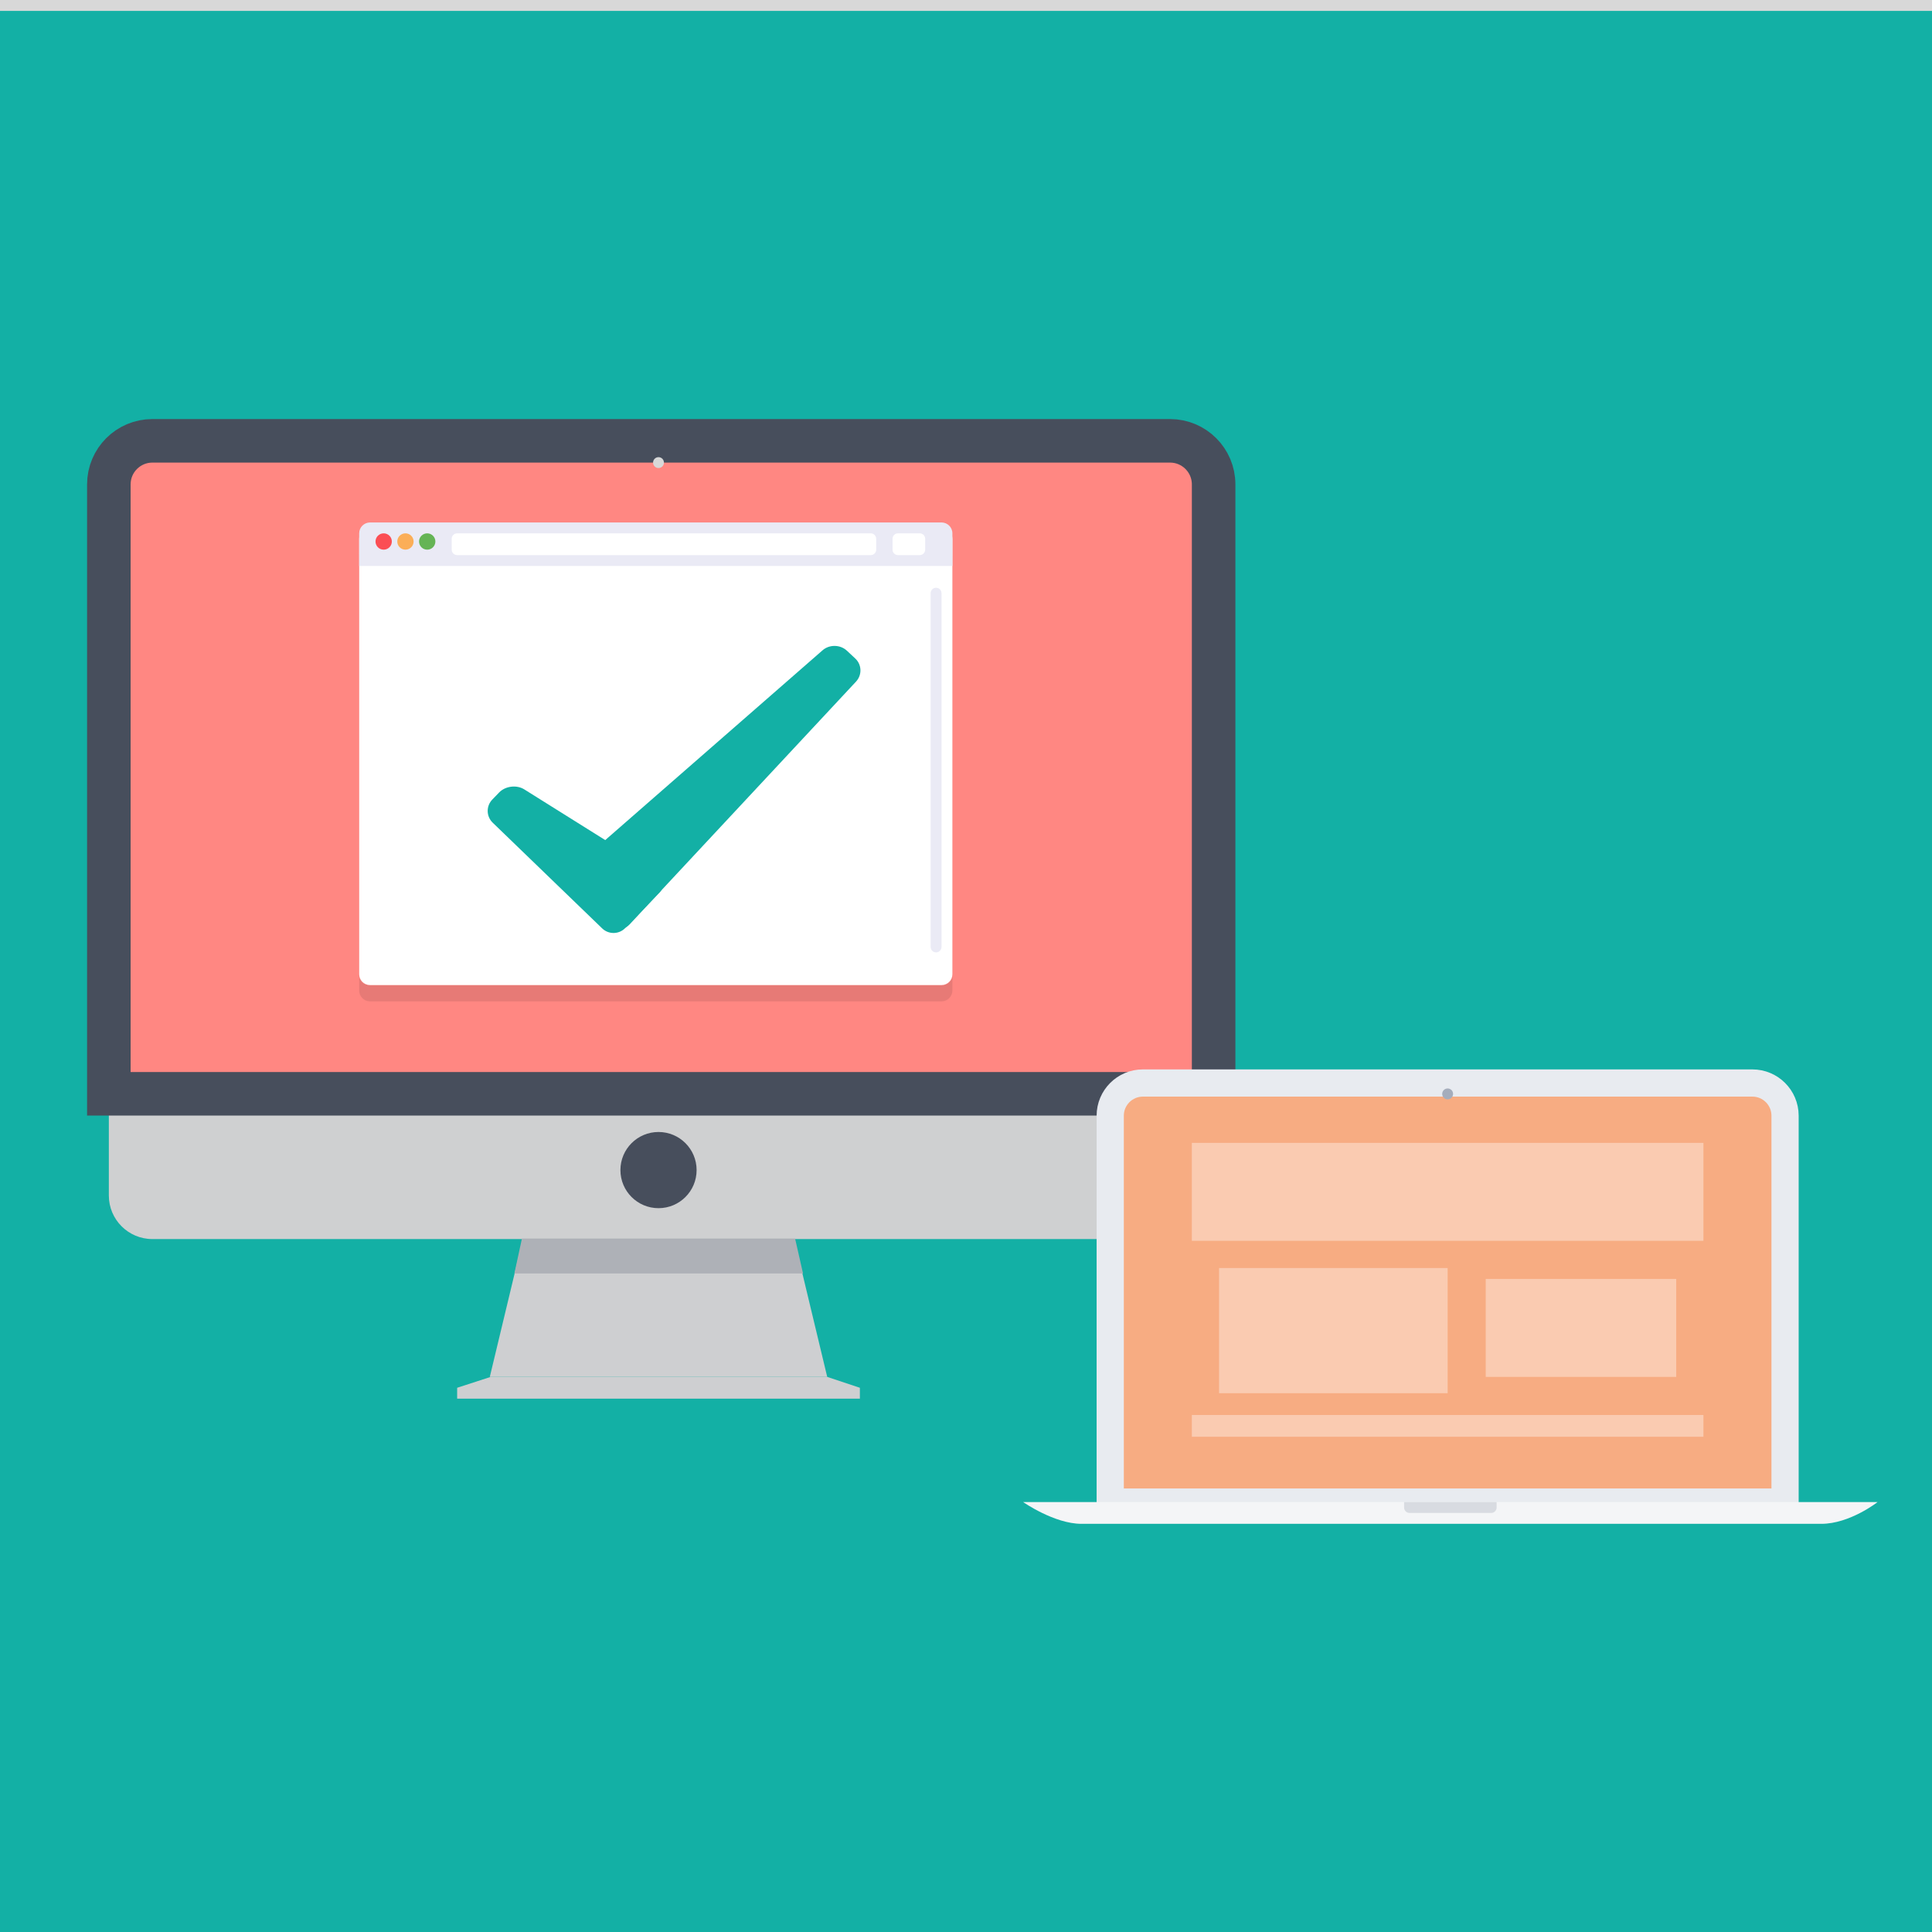
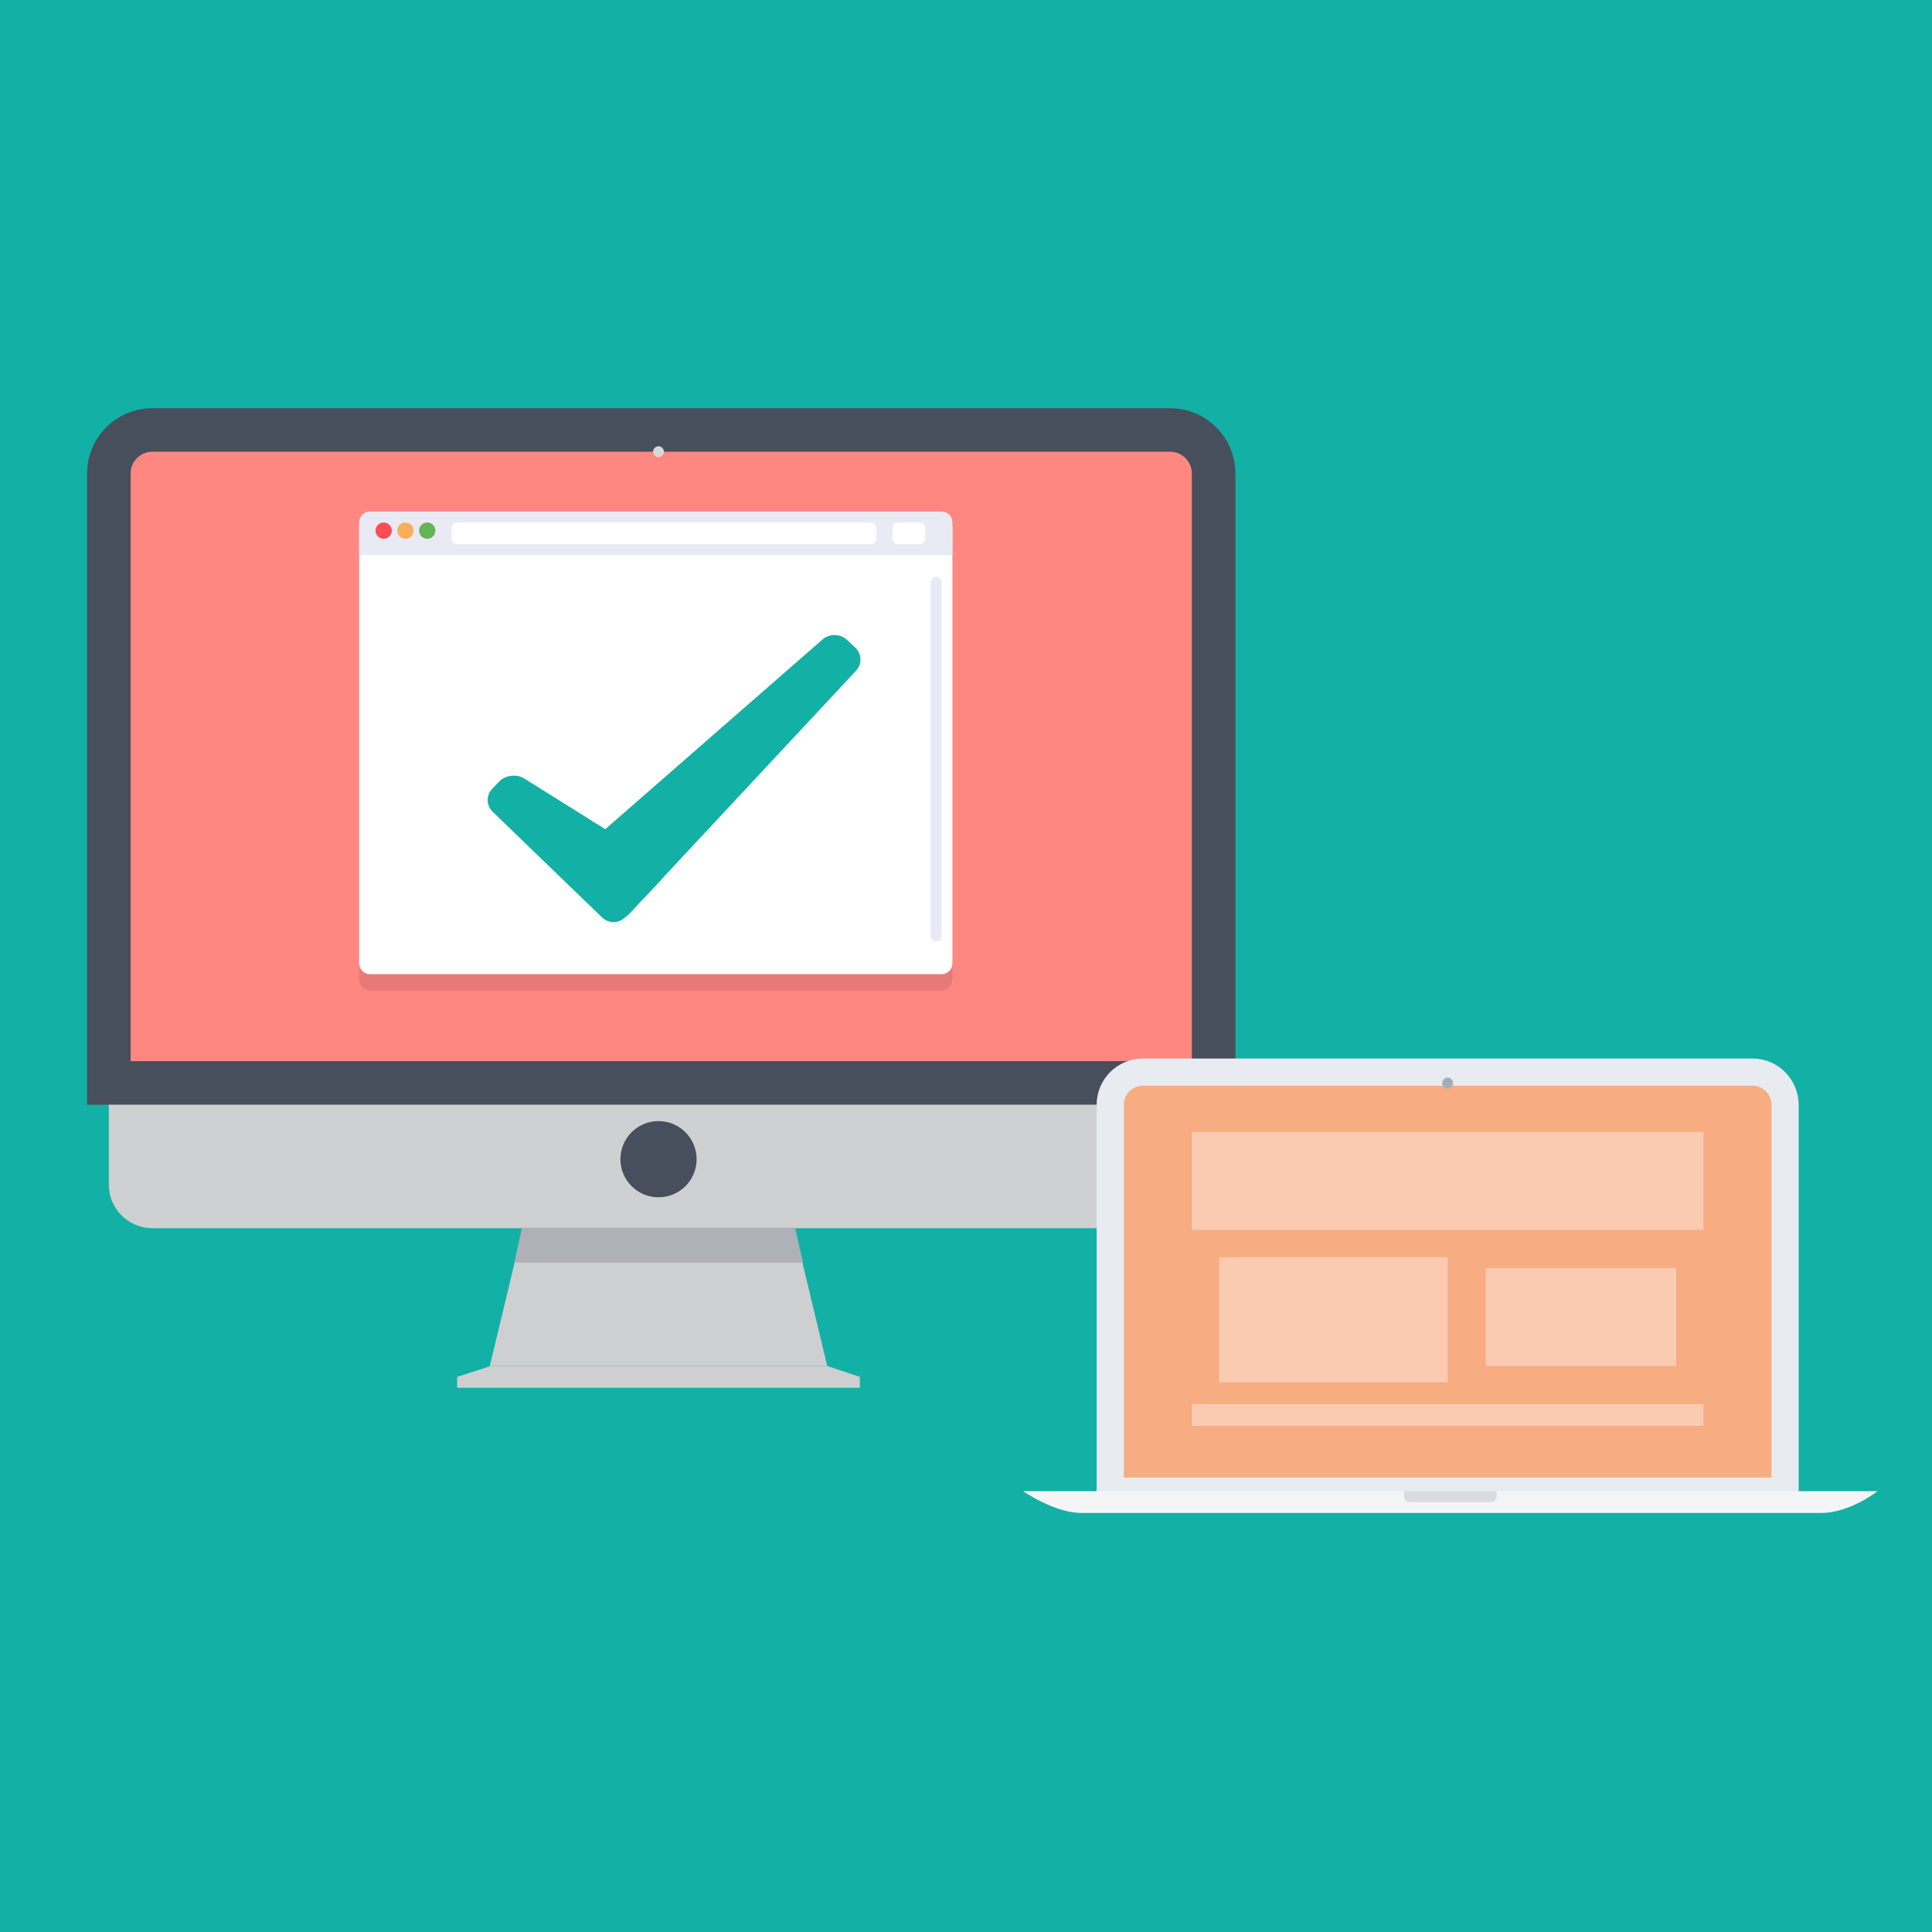
<svg xmlns="http://www.w3.org/2000/svg" width="355px" height="355px" viewBox="0 0 355 355" version="1.1">
  <defs>
    <filter x="-50%" y="-50%" width="200%" height="200%" filterUnits="objectBoundingBox" id="filter-1">
      <feOffset dx="0" dy="3" in="SourceAlpha" result="shadowOffsetOuter1" />
      <feGaussianBlur stdDeviation="0" in="shadowOffsetOuter1" result="shadowBlurOuter1" />
      <feColorMatrix values="0 0 0 0 0   0 0 0 0 0   0 0 0 0 0  0 0 0 0.096 0" in="shadowBlurOuter1" type="matrix" result="shadowMatrixOuter1" />
      <feMerge>
        <feMergeNode in="shadowMatrixOuter1" />
        <feMergeNode in="SourceGraphic" />
      </feMerge>
    </filter>
  </defs>
  <g id="Page-1" stroke="none" stroke-width="1" fill="none" fill-rule="evenodd">
-     <g id="Getting-Started">
-       <rect id="Rectangle-7" fill="#D8D8D8" x="0" y="-63" width="355" height="65" />
-       <rect id="Rectangle-8" fill="#13B0A5" x="0" y="2" width="355" height="355" />
-       <g id="Imac" transform="translate(20, 81)">
+     <g id="Boards">
+       <rect id="Rectangle-8" fill="#13B0A5" x="0" y="0" width="355" height="355" />
+       <g id="Imac" transform="translate(20, 79)">
        <g id="Group-2">
          <rect id="Rectangle-22" fill="#CFD0D1" x="0" y="105.141" width="203" height="41.533" rx="8" />
          <path d="M0,8 C0,3.582 3.588,0 8.005,0 L194.995,0 C199.416,0 203,3.591 203,8 L203,119.986 L0,119.986 L0,8 Z" id="Rectangle-19" stroke="#474E5C" stroke-width="8" fill="#FF8782" />
        </g>
        <circle id="Oval-25" fill="#474E5C" cx="101" cy="134" r="7" />
        <path d="M76,147 L126,147 L132,172 L70,172 L76,147 Z" id="Rectangle-21" fill="#CECFD1" />
        <path d="M64,174 L70.167,172 L132,172 L138,174 L138,176 L64,176 L64,174 Z" id="Rectangle-22" fill="#CECFD1" />
        <path d="M75.905,146.581 L126.095,146.581 L127.555,153 L74.517,153 L75.905,146.581 Z" id="Rectangle-23" fill="#AEB1B7" />
        <rect id="Rectangle-24" fill="#FFFFFF" filter="url(#filter-1)" x="46" y="16" width="109" height="84" rx="2" />
        <path d="M46,16.998 C46,15.895 46.893,15 48.009,15 L152.991,15 C154.101,15 155,15.887 155,16.998 L155,23 L46,23 C46,23 46,16.998 46,16.998 Z" id="Rectangle-25" fill="#EAEAF5" />
        <circle id="Oval-27" fill="#FB4E54" cx="50.5" cy="18.5" r="1.5" />
        <path d="M54.5,20 C55.328,20 56,19.328 56,18.5 C56,17.672 55.328,17 54.5,17 C53.672,17 53,17.672 53,18.5 C53,19.328 53.672,20 54.5,20 Z" id="Oval-27" fill="#FBAE58" />
        <path d="M58.5,20 C59.328,20 60,19.328 60,18.5 C60,17.672 59.328,17 58.5,17 C57.672,17 57,17.672 57,18.5 C57,19.328 57.672,20 58.5,20 Z" id="Oval-27" fill="#65B455" />
        <rect id="Rectangle-26" fill="#FFFFFF" x="63" y="17" width="78" height="4" rx="1" />
        <rect id="Rectangle-27" fill="#FFFFFF" x="144" y="17" width="6" height="4" rx="1" />
        <rect id="Rectangle-28" fill="#EAEAF5" x="151" y="27" width="2" height="67" rx="1" />
        <path d="M110.053,31.015 C110.222,29.365 111.7,28.027 113.358,28.027 L115.475,28.027 C117.131,28.027 118.473,29.366 118.473,31.036 L118.473,92.018 C118.473,93.68 117.129,95.027 115.473,95.027 L106.472,95.027 C104.816,95.027 103.61,93.689 103.78,92.04 L110.053,31.015 Z" id="Rectangle-29" fill="#13B0A5" transform="translate(111.1185, 61.52748) rotate(43) translate(-111.1185, -61.52748) " />
        <path d="M78.384,60.697 C78.384,59.04 79.727,57.697 81.382,57.697 L83.198,57.697 C84.854,57.697 86.474,59.008 86.816,60.623 L92.765,88.744 C93.106,90.359 92.039,91.669 90.384,91.669 L81.383,91.669 C79.726,91.669 78.384,90.317 78.384,88.669 L78.384,60.697 Z" id="Rectangle-30" fill="#13B0A5" transform="translate(85.60598, 74.68307) rotate(-46) translate(-85.60598, -74.68307) " />
        <circle id="Oval-26" fill="#D8D8D8" cx="101" cy="4" r="1" />
      </g>
-       <g id="macbook" transform="translate(188, 199)">
+       <g id="macbook" transform="translate(188, 197)">
        <path d="M16,6.01 C16,2.691 18.691,0 22.002,0 L133.998,0 C137.313,0 140,2.695 140,6.01 L140,77 L16,77 C16,77 16,6.01 16,6.01 Z" id="Rectangle-31" stroke="#E8EBF0" stroke-width="5" fill="#F7AC82" />
        <path d="M0,77 L157,77 C157,77 151.905,81 146.666,81 L10.72,81 C5.719,81 0,77 0,77 Z" id="Rectangle-32" fill="#F4F5F7" />
        <path d="M70,77 L87,77 L87,78 C87,78.552 86.545,79 86,79 L71,79 C70.448,79 70,78.556 70,78 L70,77 Z" id="Rectangle-33" fill="#D8DBE1" />
        <circle id="Oval-30" fill="#A5ADBC" cx="78" cy="2" r="1" />
        <rect id="Rectangle-34" fill="#FACBB1" x="31" y="11" width="94" height="18" />
        <rect id="Rectangle-34" fill="#FACBB1" x="31" y="61" width="94" height="4" />
        <rect id="Rectangle-34" fill="#FACBB1" x="36" y="34" width="42" height="23" />
        <rect id="Rectangle-34" fill="#FACBB1" x="85" y="36" width="35" height="18" />
      </g>
    </g>
  </g>
</svg>
